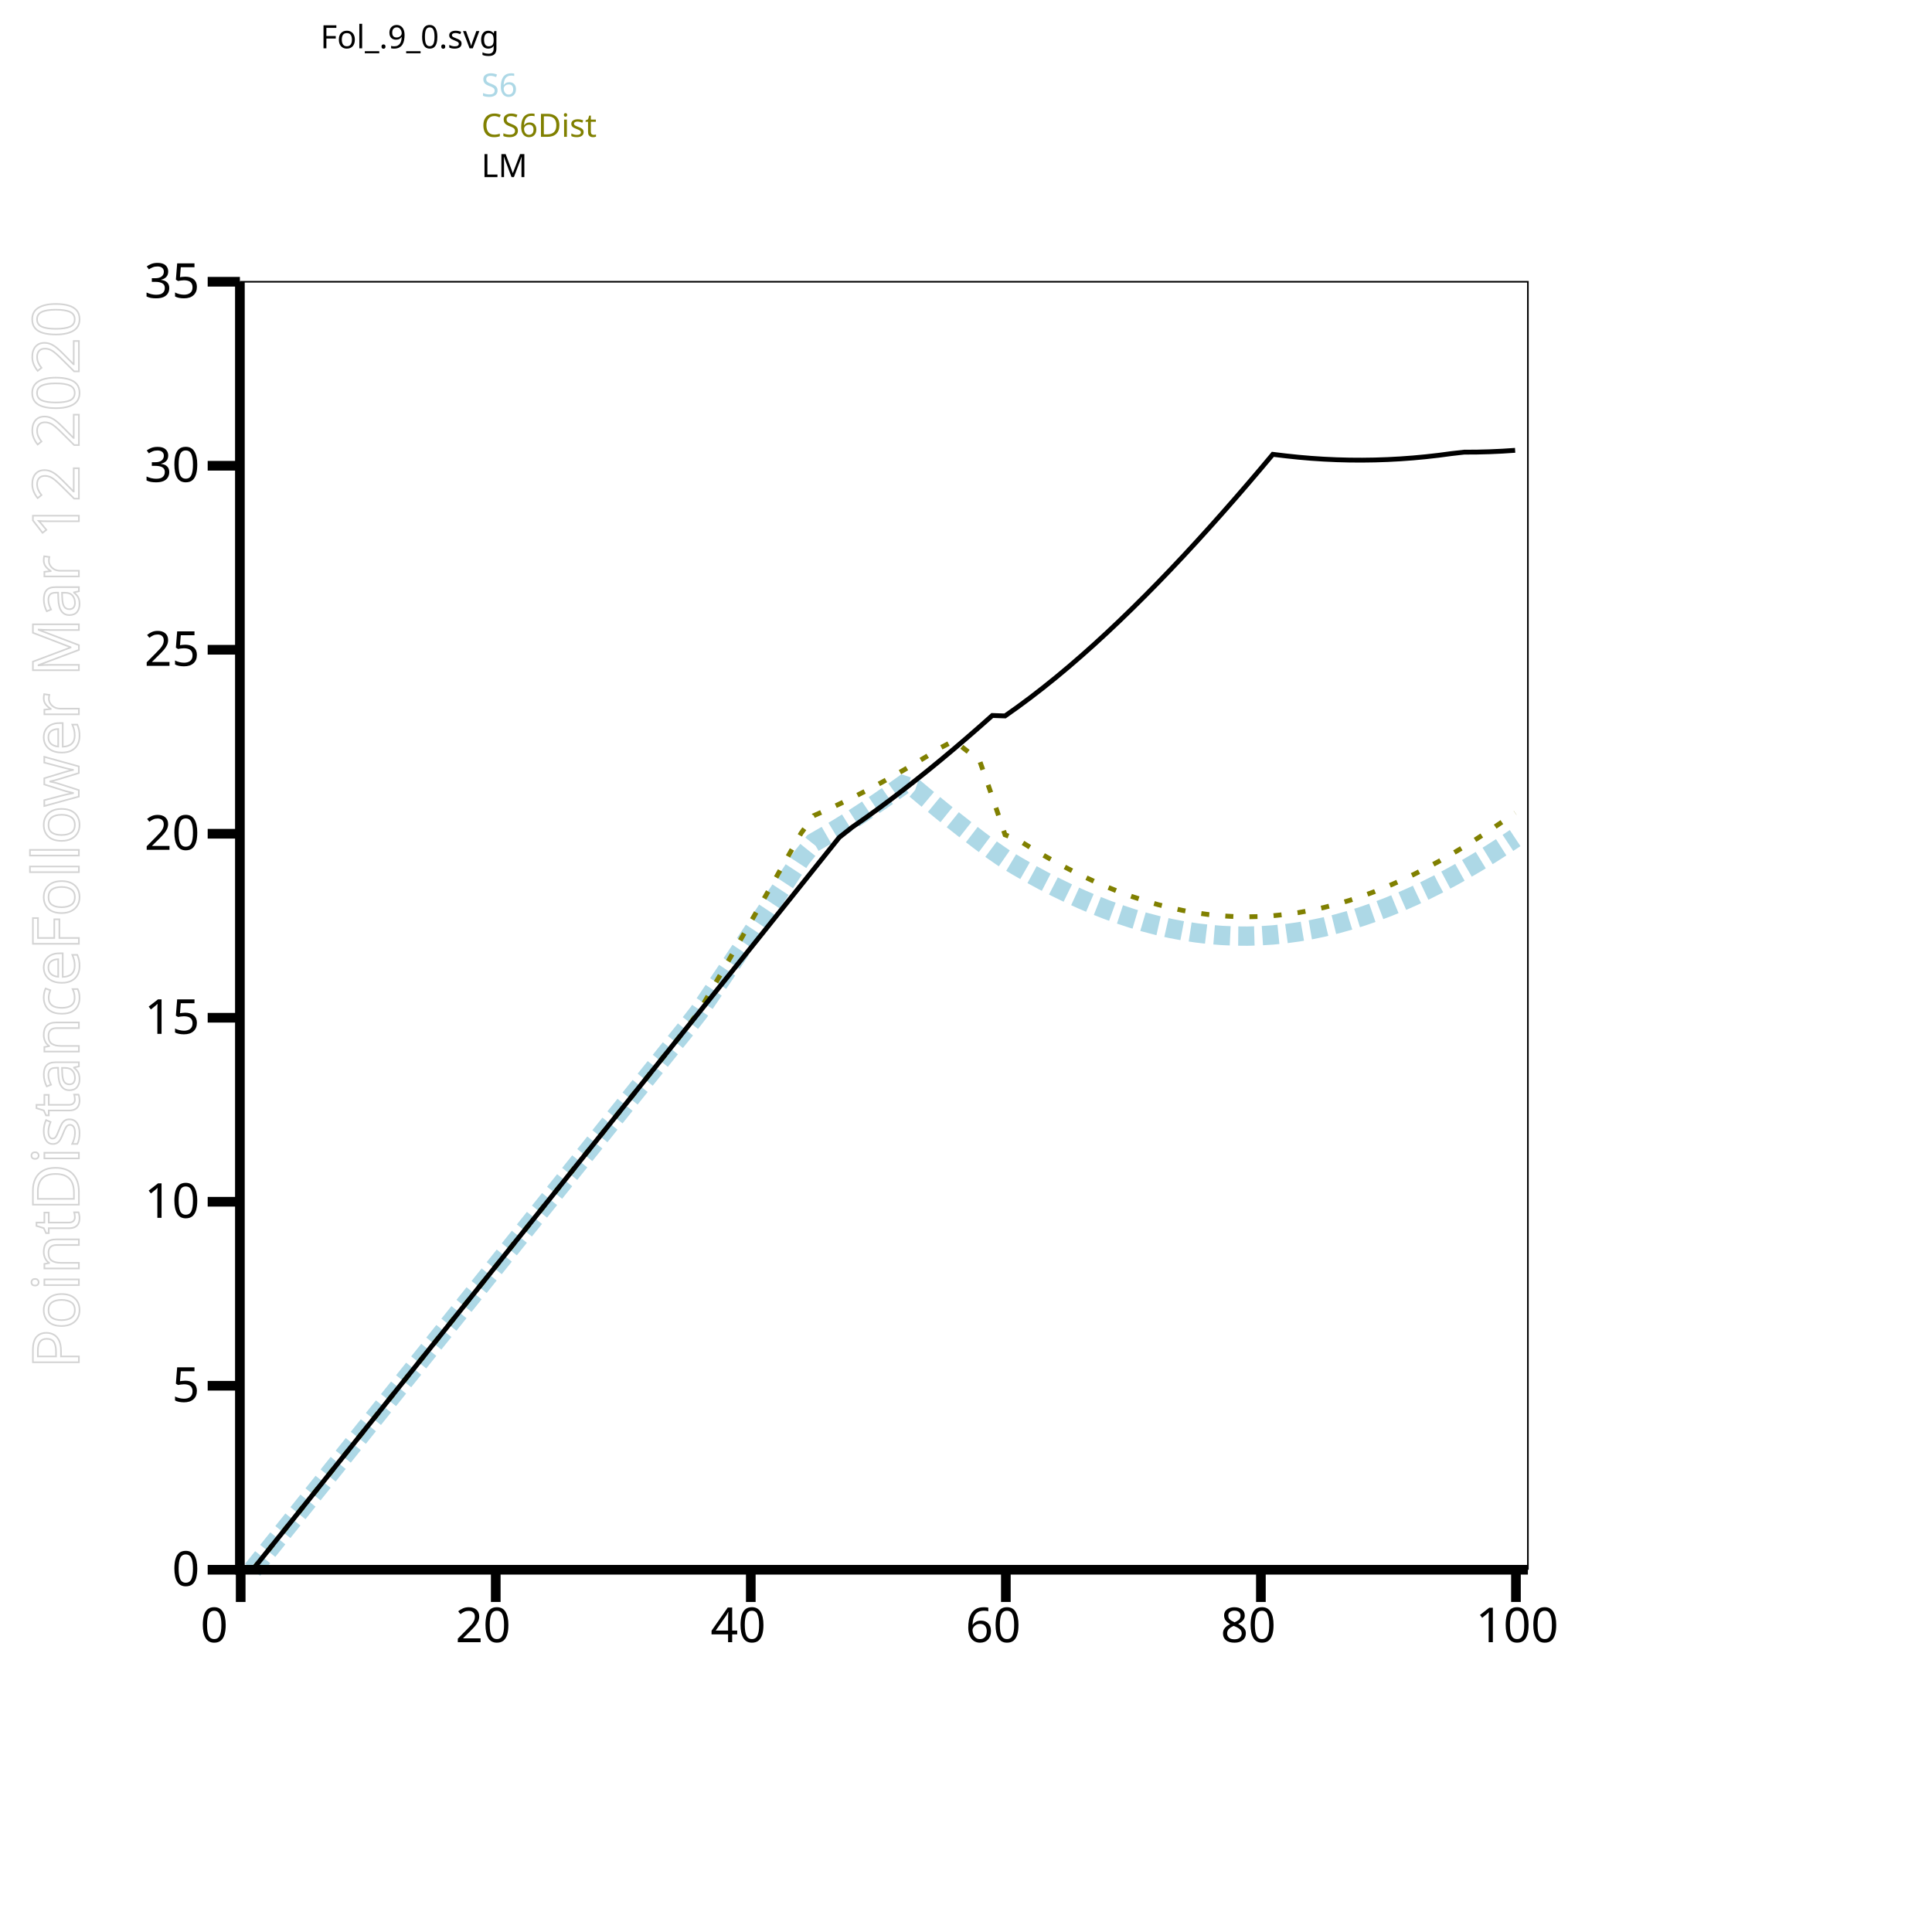
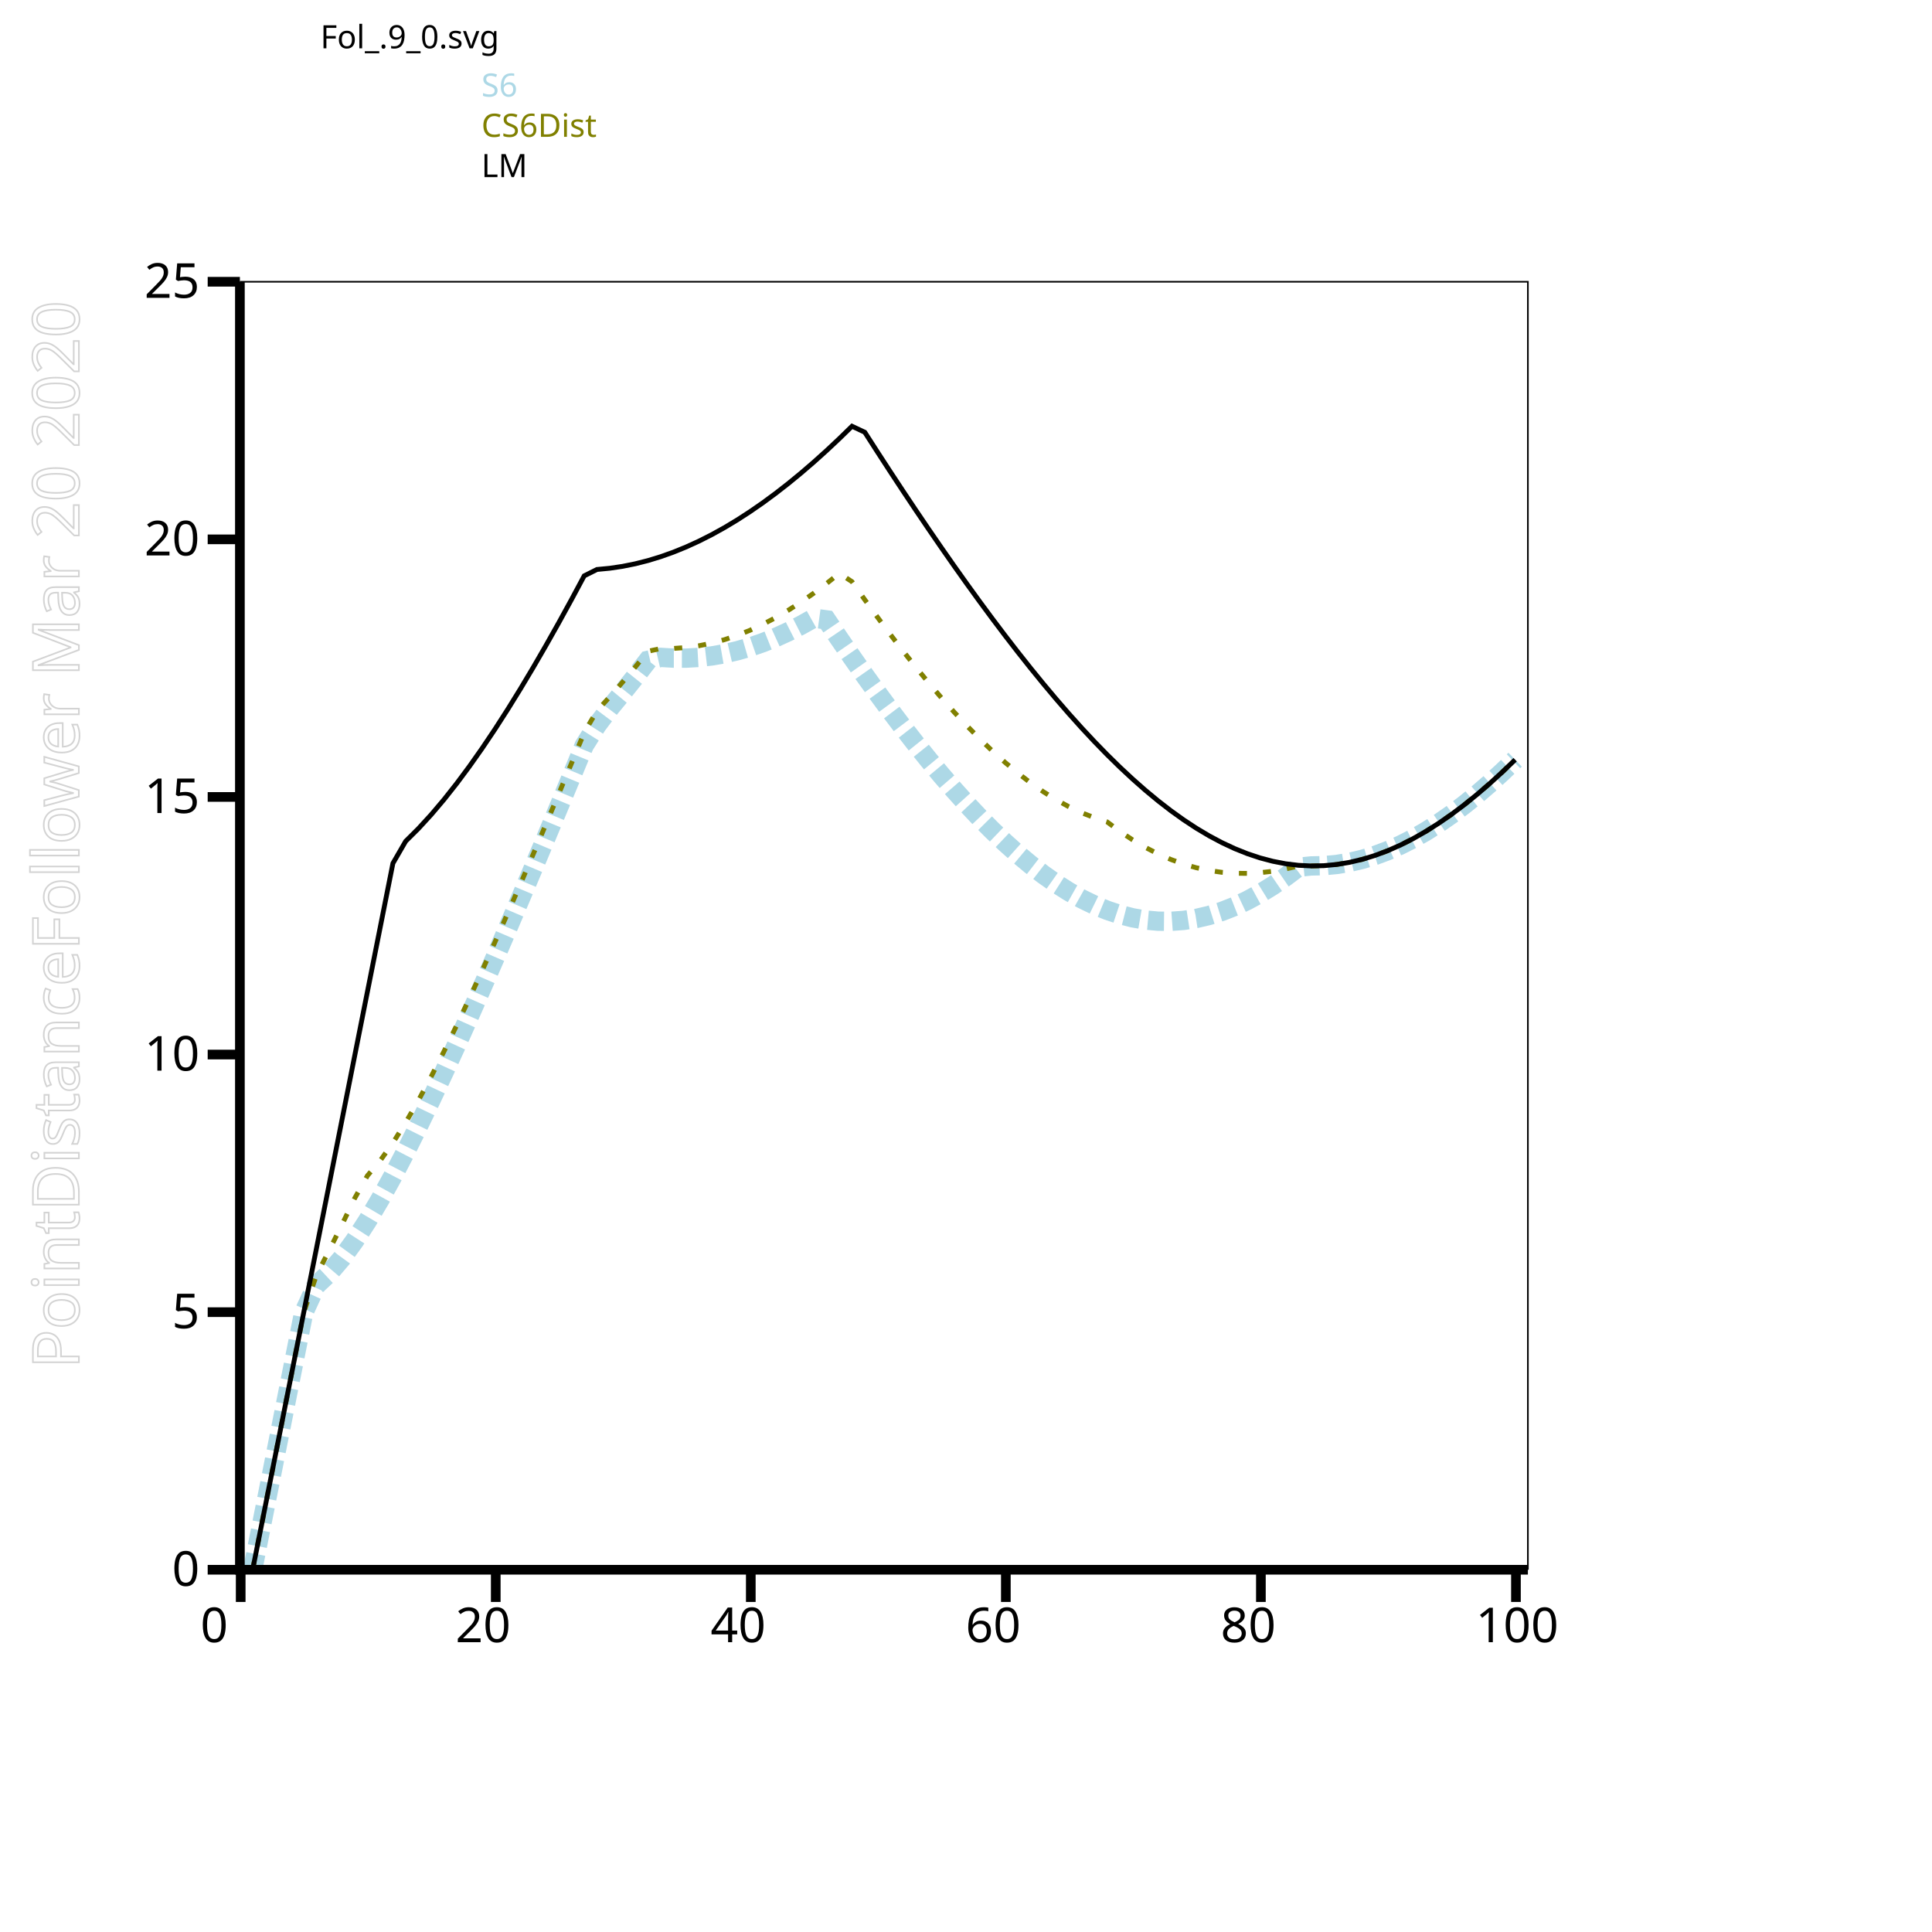
<svg xmlns="http://www.w3.org/2000/svg" width="1000" height="1000" viewBox="1 0  1200 1200" version="1.1">
  <g transform="scale(1 1)">
-     <text x="-850" y="50" transform="rotate(-90)" font-family="sans-serif" font-size="40" stroke="lightgray" fill="none"> PointDistanceFollower   Mar 12 2020</text>
+     <text x="-850" y="50" transform="rotate(-90)" font-family="sans-serif" font-size="40" stroke="lightgray" fill="none"> PointDistanceFollower   Mar 20 2020</text>
    <text x="200" y="30" font-family="sans-serif" font-size="20">Fol_.9_0.svg</text>
    <text x="300" y="60" font-family="sans-serif" font-size="20" fill="lightblue">  S6  </text>
    <text x="300" y="85" font-family="sans-serif" font-size="20" fill="olive">  CS6Dist  </text>
    <text x="300" y="110" font-family="sans-serif" font-size="20" fill="black">  LM  </text>
    <g transform="translate(150,975) scale(1 -1)">
-       <polyline fill="none" stroke=" lightblue " stroke-width=" 12 " stroke-dasharray=" 10,5 " points=" 7.921,0 15.842,9.889 23.762,19.777 31.683,29.666 39.604,39.555 47.525,49.444 55.446,59.332 63.366,69.221 71.287,79.11 79.208,88.999 87.129,98.887 95.049,108.776 102.97,118.665 110.891,128.554 118.812,138.442 126.733,148.331 134.653,158.22 142.574,168.109 150.495,177.997 158.416,187.886 166.337,197.775 174.257,207.663 182.178,217.552 190.099,227.441 198.02,237.33 205.941,247.218 213.861,257.107 221.782,266.996 229.703,276.885 237.624,286.773 245.545,296.662 253.465,306.551 261.386,316.44 269.307,326.328 277.228,336.217 285.149,346.436 293.069,358.154 300.99,369.94 308.911,381.788 316.832,393.692 324.752,405.647 332.673,417.649 340.594,429.695 348.515,441.779 356.436,451.673 364.356,456.239 372.277,460.995 380.198,465.936 388.119,471.056 396.04,476.35 403.96,481.81 411.881,487.433 419.802,484.775 427.723,478.122 435.644,471.606 443.564,465.232 451.485,459.006 459.406,452.935 467.327,447.024 475.248,441.542 483.168,436.8 491.089,432.271 499.01,427.96 506.931,423.876 514.851,420.023 522.772,416.409 530.693,413.04 538.614,409.922 546.535,407.061 554.455,404.462 562.376,402.13 570.297,400.07 578.218,398.286 586.139,396.782 594.059,395.561 601.98,394.626 609.901,393.979 617.822,393.621 625.743,393.553 633.663,393.775 641.584,394.286 649.505,395.086 657.426,396.173 665.347,397.544 673.267,399.197 681.188,401.127 689.109,403.332 697.03,405.806 704.95,408.545 712.871,411.543 720.792,414.795 728.713,418.294 736.634,422.036 744.554,426.012 752.475,430.217 760.396,434.645 768.317,439.287 776.238,444.139 784.158,449.192 792.079,454.441 " />
-       <polyline fill="none" stroke=" olive " stroke-width=" 3 " stroke-dasharray=" 5,10 " points=" 7.921,0 15.842,9.889 23.762,19.777 31.683,29.666 39.604,39.555 47.525,49.444 55.446,59.332 63.366,69.221 71.287,79.11 79.208,88.999 87.129,98.887 95.049,108.776 102.97,118.665 110.891,128.554 118.812,138.442 126.733,148.331 134.653,158.22 142.574,168.109 150.495,177.997 158.416,187.886 166.337,197.775 174.257,207.663 182.178,217.552 190.099,227.441 198.02,237.33 205.941,247.218 213.861,257.107 221.782,266.996 229.703,276.885 237.624,286.773 245.545,296.662 253.465,306.551 261.386,316.44 269.307,326.328 277.228,336.217 285.149,346.775 293.069,360.342 300.99,373.996 308.911,387.732 316.832,401.541 324.752,415.417 332.673,429.356 340.594,443.351 348.515,457.398 356.436,468.379 364.356,471.882 372.277,475.564 380.198,479.421 388.119,483.445 396.04,487.63 403.96,491.973 411.881,496.465 419.802,501.103 427.723,505.881 435.644,510.794 443.564,514.911 451.485,508.717 459.406,502.69 467.327,480.07 475.248,456.49 483.168,453.469 491.089,448.552 499.01,443.861 506.931,439.405 514.851,435.191 522.772,431.227 530.693,427.522 538.614,424.082 546.535,420.916 554.455,418.029 562.376,415.43 570.297,413.123 578.218,411.114 586.139,409.408 594.059,408.01 601.98,406.923 609.901,406.15 617.822,405.693 625.743,405.553 633.663,405.73 641.584,406.224 649.505,407.035 657.426,408.158 665.347,409.593 673.267,411.334 681.188,413.378 689.109,415.72 697.03,418.354 704.95,421.273 712.871,424.472 720.792,427.943 728.713,431.679 736.634,435.673 744.554,439.916 752.475,444.4 760.396,449.118 768.317,454.061 776.238,459.221 784.158,464.591 792.079,470.161 " />
-       <polyline fill="none" stroke=" black " stroke-width=" 3 " stroke-dasharray="  " points=" 7.921,0 15.842,9.889 23.762,19.777 31.683,29.666 39.604,39.555 47.525,49.444 55.446,59.332 63.366,69.221 71.287,79.11 79.208,88.999 87.129,98.887 95.049,108.776 102.97,118.665 110.891,128.554 118.812,138.442 126.733,148.331 134.653,158.22 142.574,168.109 150.495,177.997 158.416,187.886 166.337,197.775 174.257,207.663 182.178,217.552 190.099,227.441 198.02,237.33 205.941,247.218 213.861,257.107 221.782,266.996 229.703,276.885 237.624,286.773 245.545,296.662 253.465,306.551 261.386,316.44 269.307,326.328 277.228,336.217 285.149,346.106 293.069,355.995 300.99,365.883 308.911,375.772 316.832,385.661 324.752,395.549 332.673,405.438 340.594,415.327 348.515,425.216 356.436,435.104 364.356,444.993 372.277,454.882 380.198,461.14 388.119,466.658 396.04,472.353 403.96,478.22 411.881,484.251 419.802,490.44 427.723,496.783 435.644,503.272 443.564,509.903 451.485,516.67 459.406,523.567 467.327,530.59 475.248,530.322 483.168,535.931 491.089,541.804 499.01,547.931 506.931,554.305 514.851,560.917 522.772,567.759 530.693,574.823 538.614,582.1 546.535,589.582 554.455,597.262 562.376,605.133 570.297,613.187 578.218,621.416 586.139,629.815 594.059,638.375 601.98,647.092 609.901,655.958 617.822,664.968 625.743,674.116 633.663,683.397 641.584,692.804 649.505,691.849 657.426,691.013 665.347,690.334 673.267,689.812 681.188,689.448 689.109,689.241 697.03,689.193 704.95,689.302 712.871,689.569 720.792,689.995 728.713,690.577 736.634,691.317 744.554,692.213 752.475,693.265 760.396,694.161 768.317,694.209 776.238,694.413 784.158,694.775 792.079,695.293 " />
+       <polyline fill="none" stroke=" lightblue " stroke-width=" 12 " stroke-dasharray=" 10,5 " points=" 7.921,0 15.842,39.89 23.762,79.779 31.683,119.669 39.604,159.558 47.525,176.821 55.446,184.229 63.366,193.511 71.287,204.413 79.208,216.689 87.129,230.121 95.049,244.518 102.97,259.719 110.891,275.591 118.812,292.026 126.733,308.932 134.653,326.238 142.574,343.882 150.495,361.815 158.416,379.996 166.337,398.392 174.257,416.973 182.178,435.716 190.099,454.602 198.02,473.612 205.941,492.733 213.861,511.952 221.782,524.554 229.703,535.124 237.624,544.729 245.545,554.641 253.465,564.843 261.386,566.692 269.307,566.222 277.228,566.214 285.149,566.67 293.069,567.587 300.99,568.964 308.911,570.798 316.832,573.084 324.752,575.816 332.673,578.988 340.594,582.594 348.515,586.624 356.436,591.071 364.356,589.991 372.277,578.261 380.198,566.751 388.119,555.474 396.04,544.445 403.96,533.681 411.881,523.196 419.802,513.008 427.723,503.135 435.644,493.596 443.564,484.411 451.485,475.601 459.406,467.185 467.327,459.187 475.248,451.628 483.168,444.531 491.089,437.918 499.01,431.812 506.931,426.234 514.851,421.205 522.772,416.745 530.693,412.872 538.614,409.604 546.535,406.954 554.455,404.936 562.376,403.557 570.297,402.826 578.218,402.745 586.139,403.315 594.059,404.533 601.98,406.393 609.901,408.886 617.822,412.002 625.743,415.726 633.663,420.041 641.584,424.931 649.505,430.374 657.426,436.351 665.347,437.148 673.267,437.318 681.188,438.055 689.109,439.357 697.03,441.219 704.95,443.635 712.871,446.594 720.792,450.086 728.713,454.1 736.634,458.621 744.554,463.634 752.475,469.124 760.396,475.074 768.317,481.467 776.238,488.286 784.158,495.513 792.079,503.13 " />
+       <polyline fill="none" stroke=" olive " stroke-width=" 3 " stroke-dasharray=" 5,10 " points=" 7.921,0 15.842,39.89 23.762,79.779 31.683,119.669 39.604,159.558 47.525,182.972 55.446,198.359 63.366,214.267 71.287,230.716 79.208,244.759 87.129,254.093 95.049,265.192 102.97,277.761 110.891,291.54 118.812,306.312 126.733,321.894 134.653,338.143 142.574,354.941 150.495,372.193 158.416,389.824 166.337,407.774 174.257,425.993 182.178,444.442 190.099,463.086 198.02,481.9 205.941,500.859 213.861,519.947 221.782,533.494 229.703,542.162 237.624,551.229 245.545,560.671 253.465,570.468 261.386,572.197 269.307,572.242 277.228,572.817 285.149,573.92 293.069,575.549 300.99,577.697 308.911,580.358 316.832,583.524 324.752,587.186 332.673,591.333 340.594,595.953 348.515,601.034 356.436,606.563 364.356,612.525 372.277,618.906 380.198,613.703 388.119,602.521 396.04,591.607 403.96,580.977 411.881,570.65 419.802,560.646 427.723,550.985 435.644,541.689 443.564,532.779 451.485,524.279 459.406,516.213 467.327,508.605 475.248,501.481 483.168,494.863 491.089,488.778 499.01,483.249 506.931,478.3 514.851,473.951 522.772,470.223 530.693,467.133 538.614,464.533 546.535,458.641 554.455,453.359 562.376,448.688 570.297,444.627 578.218,441.17 586.139,438.31 594.059,436.035 601.98,434.335 609.901,433.194 617.822,432.595 625.743,432.521 633.663,432.952 641.584,433.869 649.505,435.252 657.426,437.078 665.347,437.148 673.267,437.318 681.188,438.055 689.109,439.357 697.03,441.219 704.95,443.635 712.871,446.594 720.792,450.086 728.713,454.1 736.634,458.621 744.554,463.634 752.475,469.124 760.396,475.074 768.317,481.467 776.238,488.286 784.158,495.513 792.079,503.13 " />
+       <polyline fill="none" stroke=" black " stroke-width=" 3 " stroke-dasharray="  " points=" 7.921,0 15.842,39.89 23.762,79.779 31.683,119.669 39.604,159.558 47.525,199.448 55.446,239.338 63.366,279.227 71.287,319.117 79.208,359.006 87.129,398.896 95.049,438.786 102.97,452.489 110.891,460.366 118.812,468.997 126.733,478.343 134.653,488.362 142.574,499.013 150.495,510.257 158.416,522.056 166.337,534.374 174.257,547.174 182.178,560.424 190.099,574.092 198.02,588.15 205.941,602.571 213.861,617.328 221.782,621.288 229.703,622.044 237.624,623.219 245.545,624.813 253.465,626.82 261.386,629.239 269.307,632.063 277.228,635.287 285.149,638.906 293.069,642.913 300.99,647.3 308.911,652.06 316.832,657.185 324.752,662.666 332.673,668.495 340.594,674.662 348.515,681.158 356.436,687.974 364.356,695.101 372.277,702.529 380.198,710.249 388.119,706.535 396.04,694.216 403.96,682.039 411.881,670.011 419.802,658.142 427.723,646.439 435.644,634.913 443.564,623.571 451.485,612.426 459.406,601.488 467.327,590.768 475.248,580.279 483.168,570.033 491.089,560.043 499.01,550.324 506.931,540.89 514.851,531.757 522.772,522.939 530.693,514.454 538.614,506.317 546.535,498.547 554.455,491.16 562.376,484.174 570.297,477.607 578.218,471.475 586.139,465.797 594.059,460.589 601.98,455.868 609.901,451.647 617.822,447.943 625.743,444.766 633.663,442.13 641.584,440.043 649.505,438.514 657.426,437.547 665.347,437.148 673.267,437.318 681.188,438.055 689.109,439.357 697.03,441.219 704.95,443.635 712.871,446.594 720.792,450.086 728.713,454.1 736.634,458.621 744.554,463.634 752.475,469.124 760.396,475.074 768.317,481.467 776.238,488.286 784.158,495.513 792.079,503.13 " />
      <polyline fill="none" stroke="black" stroke-width="6" points=" 800,0 0,0 0, 800" />
      <polyline fill="none" stroke="black" stroke-width="1" points=" 0 800  800 800  800 0" />
      <line fill="none" stroke="black" stroke-width="6" x1="0.5" y1="0" x2="0.5" y2="-20" />
      <text transform="scale(1,-1)" font-family="sans-serif" font-size="30" x="-24.5" y="45">0</text>
      <line fill="none" stroke="black" stroke-width="6" x1="158.916" y1="0" x2="158.916" y2="-20" />
      <text transform="scale(1,-1)" font-family="sans-serif" font-size="30" x="133.916" y="45">20</text>
      <line fill="none" stroke="black" stroke-width="6" x1="317.332" y1="0" x2="317.332" y2="-20" />
      <text transform="scale(1,-1)" font-family="sans-serif" font-size="30" x="292.332" y="45">40</text>
      <line fill="none" stroke="black" stroke-width="6" x1="475.748" y1="0" x2="475.748" y2="-20" />
      <text transform="scale(1,-1)" font-family="sans-serif" font-size="30" x="450.748" y="45">60</text>
      <line fill="none" stroke="black" stroke-width="6" x1="634.163" y1="0" x2="634.163" y2="-20" />
      <text transform="scale(1,-1)" font-family="sans-serif" font-size="30" x="609.163" y="45">80</text>
      <line fill="none" stroke="black" stroke-width="6" x1="792.579" y1="0" x2="792.579" y2="-20" />
      <text transform="scale(1,-1)" font-family="sans-serif" font-size="30" x="767.579" y="45">100</text>
      <line fill="none" stroke="black" stroke-width="6" x1="0.0" y1="0" x2="-20" y2="0" />
      <text transform="scale(1,-1)" text-anchor="end" font-family="sans-serif" font-size="30" x="-25" y="10">0</text>
-       <line fill="none" stroke="black" stroke-width="6" x1="0.0" y1="114.286" x2="-20" y2="114.286" />
-       <text transform="scale(1,-1)" text-anchor="end" font-family="sans-serif" font-size="30" x="-25" y="-104.286">5</text>
-       <line fill="none" stroke="black" stroke-width="6" x1="0.0" y1="228.571" x2="-20" y2="228.571" />
-       <text transform="scale(1,-1)" text-anchor="end" font-family="sans-serif" font-size="30" x="-25" y="-218.571">10</text>
-       <line fill="none" stroke="black" stroke-width="6" x1="0.0" y1="342.857" x2="-20" y2="342.857" />
-       <text transform="scale(1,-1)" text-anchor="end" font-family="sans-serif" font-size="30" x="-25" y="-332.857">15</text>
-       <line fill="none" stroke="black" stroke-width="6" x1="0.0" y1="457.143" x2="-20" y2="457.143" />
-       <text transform="scale(1,-1)" text-anchor="end" font-family="sans-serif" font-size="30" x="-25" y="-447.143">20</text>
-       <line fill="none" stroke="black" stroke-width="6" x1="0.0" y1="571.429" x2="-20" y2="571.429" />
-       <text transform="scale(1,-1)" text-anchor="end" font-family="sans-serif" font-size="30" x="-25" y="-561.429">25</text>
-       <line fill="none" stroke="black" stroke-width="6" x1="0.0" y1="685.714" x2="-20" y2="685.714" />
-       <text transform="scale(1,-1)" text-anchor="end" font-family="sans-serif" font-size="30" x="-25" y="-675.714">30</text>
+       <line fill="none" stroke="black" stroke-width="6" x1="0.0" y1="160" x2="-20" y2="160" />
+       <text transform="scale(1,-1)" text-anchor="end" font-family="sans-serif" font-size="30" x="-25" y="-150">5</text>
+       <line fill="none" stroke="black" stroke-width="6" x1="0.0" y1="320" x2="-20" y2="320" />
+       <text transform="scale(1,-1)" text-anchor="end" font-family="sans-serif" font-size="30" x="-25" y="-310">10</text>
+       <line fill="none" stroke="black" stroke-width="6" x1="0.0" y1="480" x2="-20" y2="480" />
+       <text transform="scale(1,-1)" text-anchor="end" font-family="sans-serif" font-size="30" x="-25" y="-470">15</text>
+       <line fill="none" stroke="black" stroke-width="6" x1="0.0" y1="640" x2="-20" y2="640" />
+       <text transform="scale(1,-1)" text-anchor="end" font-family="sans-serif" font-size="30" x="-25" y="-630">20</text>
      <line fill="none" stroke="black" stroke-width="6" x1="0.0" y1="800" x2="-20" y2="800" />
-       <text transform="scale(1,-1)" text-anchor="end" font-family="sans-serif" font-size="30" x="-25" y="-790">35</text>
+       <text transform="scale(1,-1)" text-anchor="end" font-family="sans-serif" font-size="30" x="-25" y="-790">25</text>

--&gt;
</g>
  </g>
</svg>
